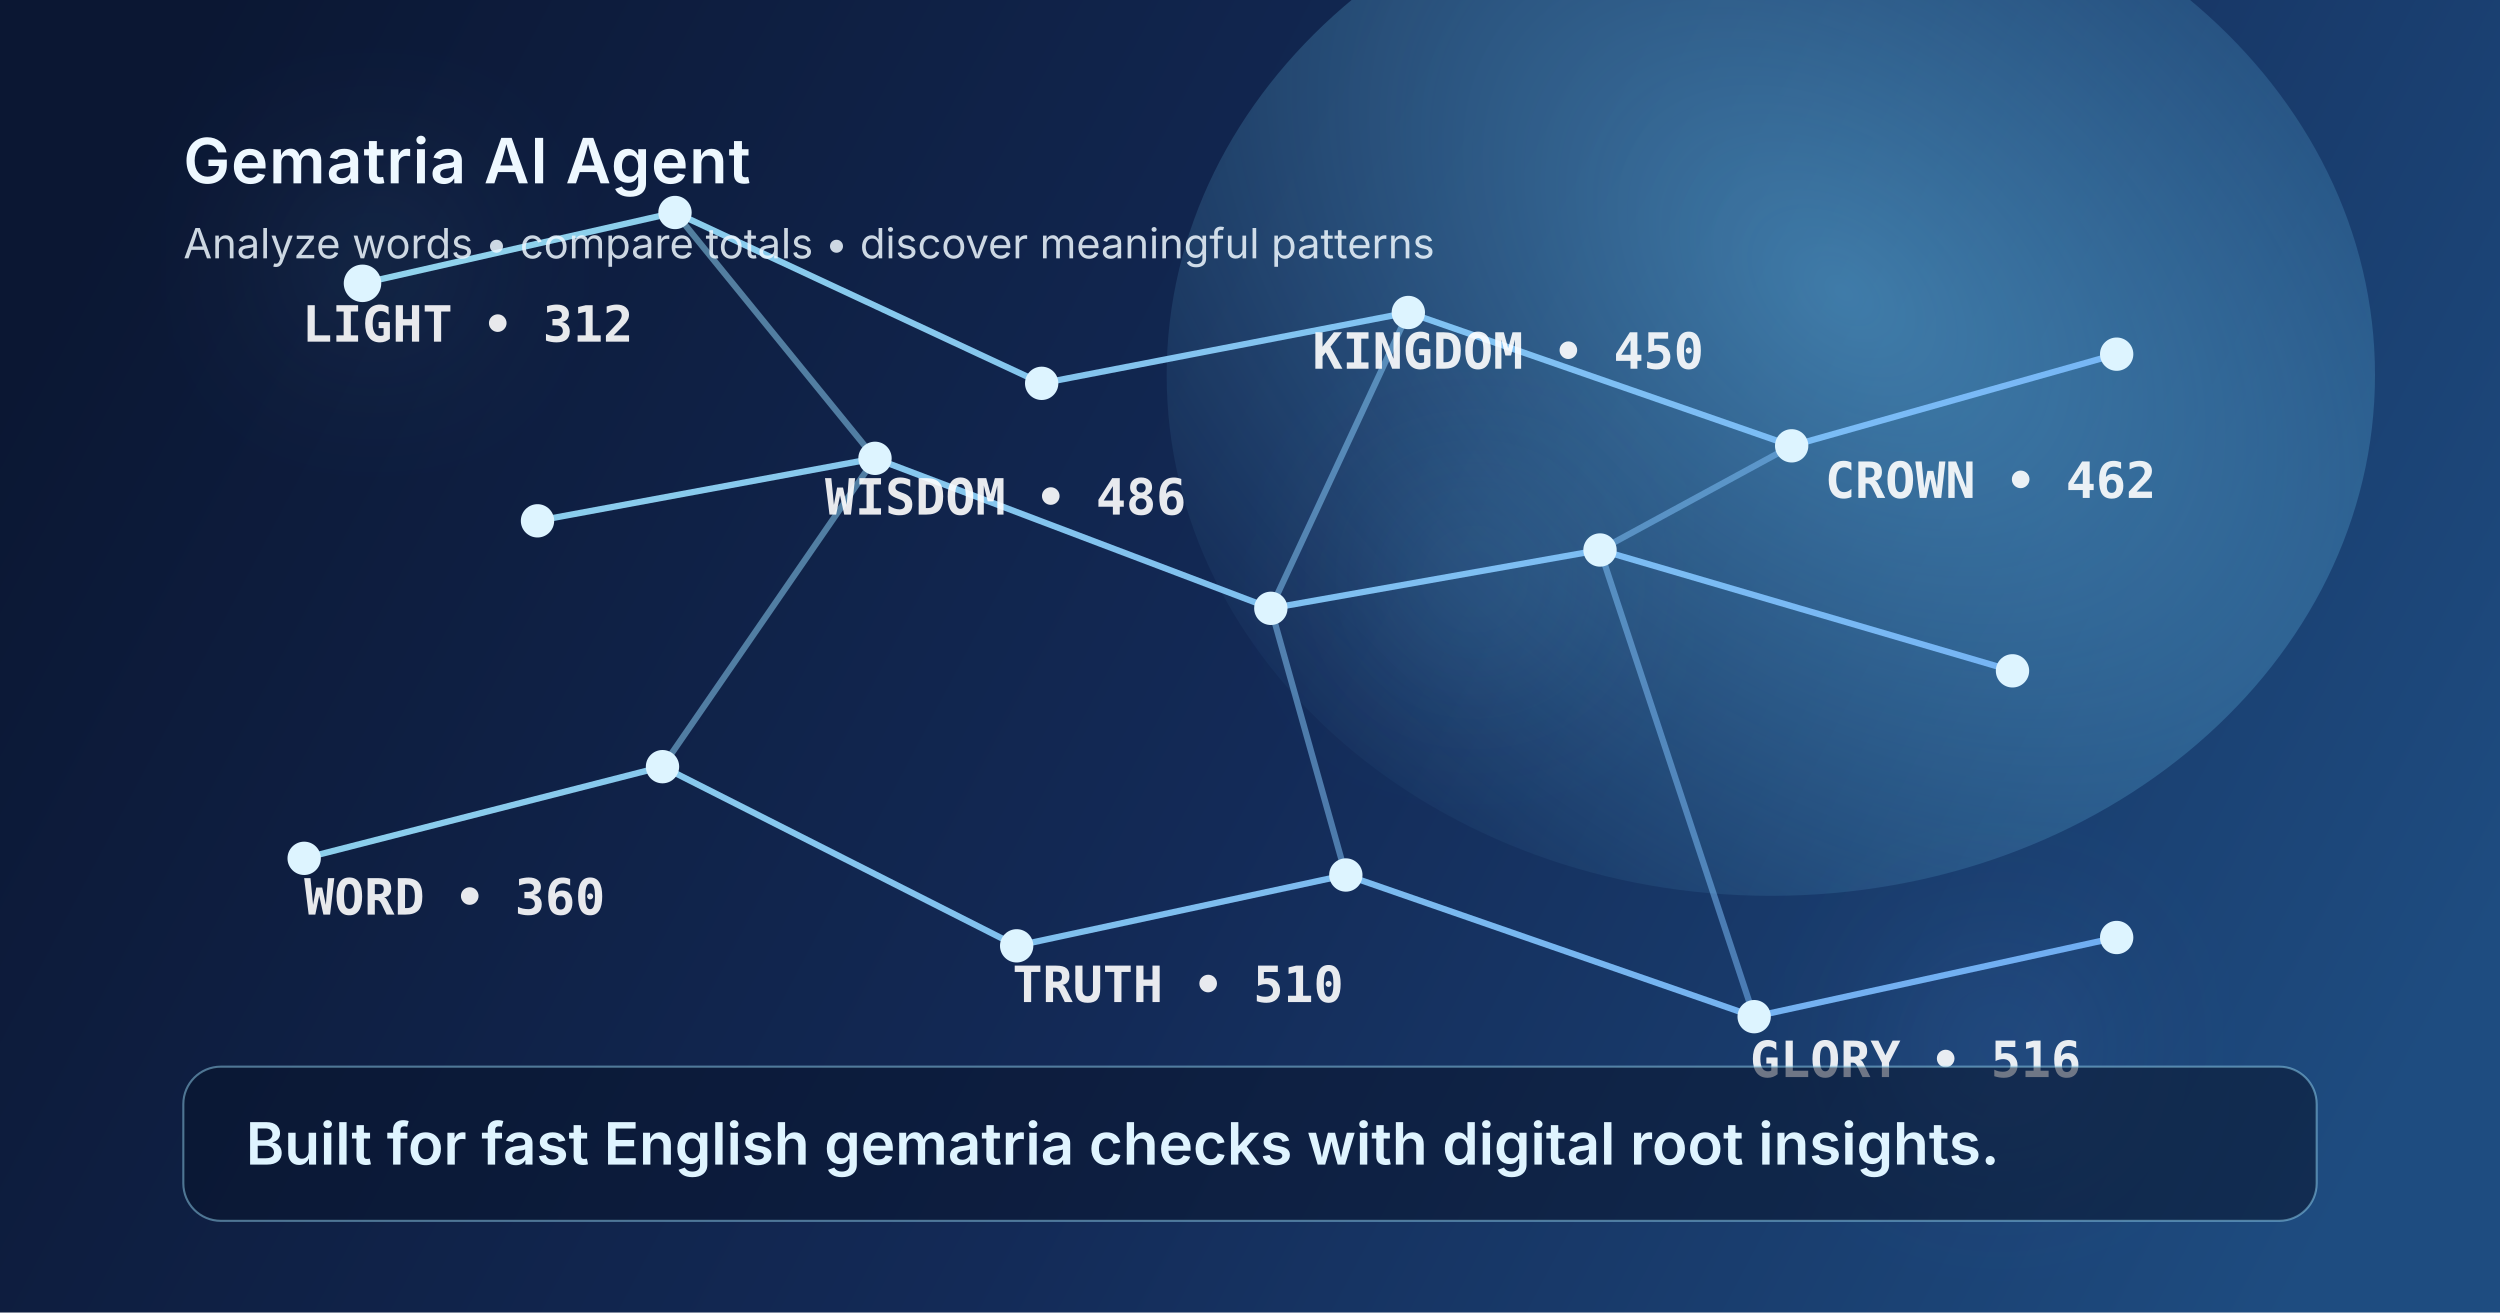
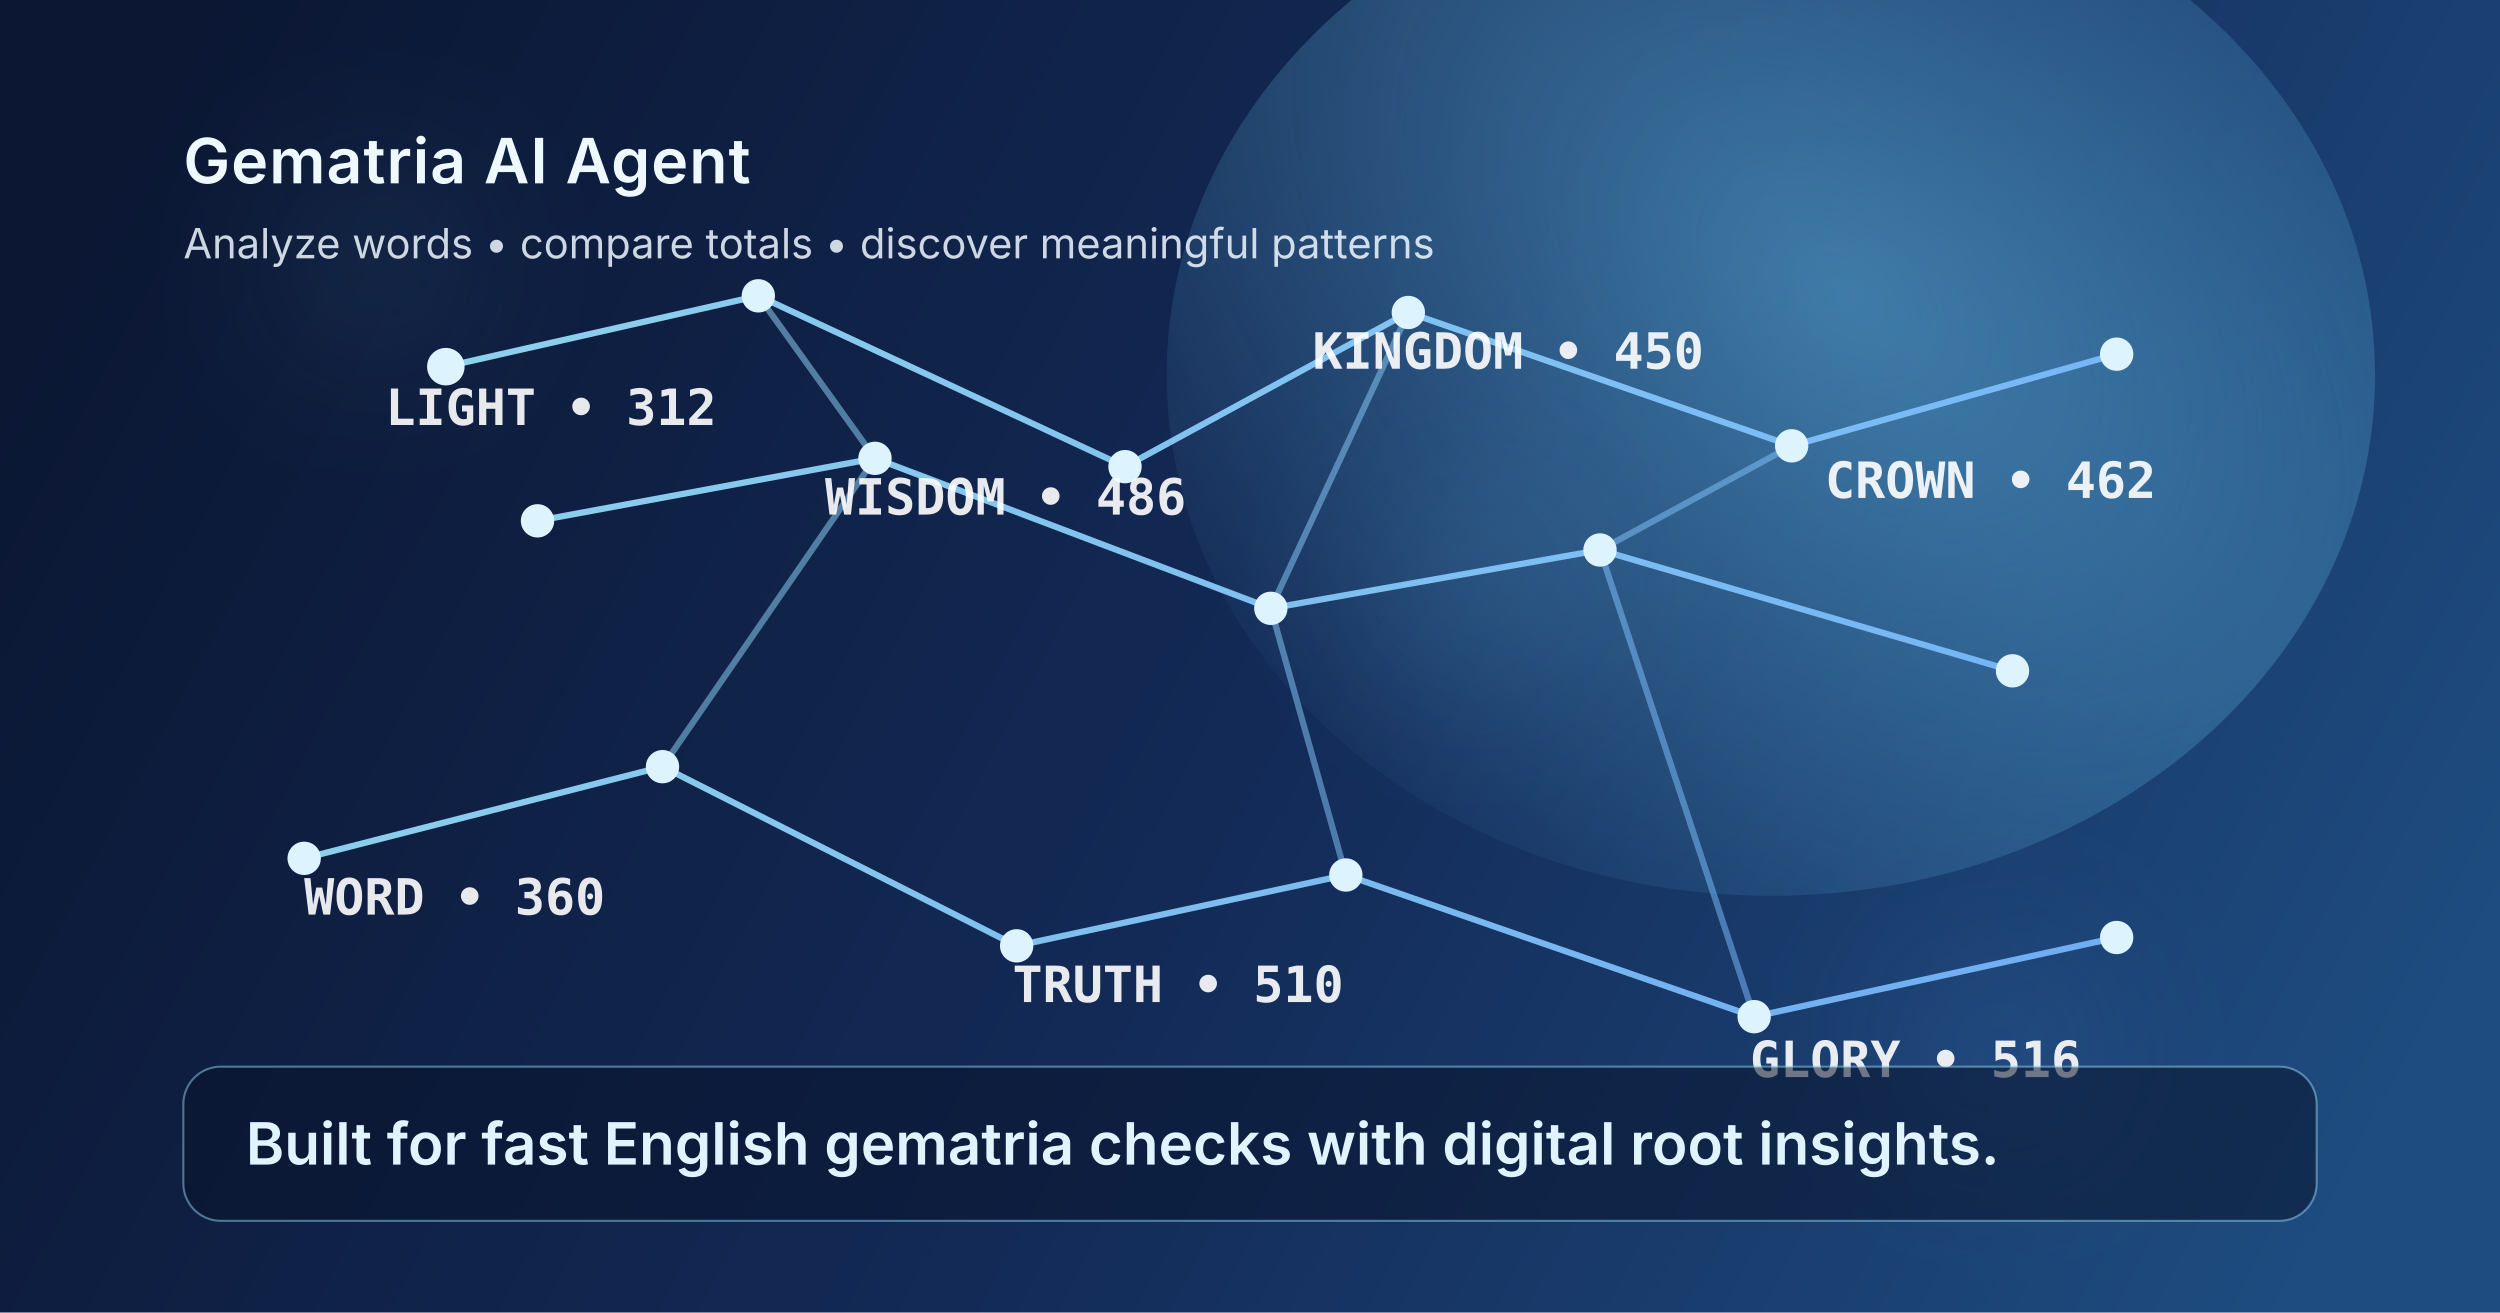
<svg xmlns="http://www.w3.org/2000/svg" width="1200" height="630" viewBox="0 0 1200 630" fill="none" role="img" aria-labelledby="title desc">
  <defs>
    <linearGradient id="bg" x1="80" y1="40" x2="1120" y2="590" gradientUnits="userSpaceOnUse">
      <stop offset="0" stop-color="#0B1733" />
      <stop offset="0.52" stop-color="#132A57" />
      <stop offset="1" stop-color="#1E4C80" />
    </linearGradient>
    <radialGradient id="glow" cx="0" cy="0" r="1" gradientUnits="userSpaceOnUse" gradientTransform="translate(885 140) rotate(129.083) scale(350 540)">
      <stop stop-color="#72D4FF" stop-opacity="0.45" />
      <stop offset="1" stop-color="#72D4FF" stop-opacity="0" />
    </radialGradient>
    <linearGradient id="line" x1="178" y1="133" x2="964" y2="510" gradientUnits="userSpaceOnUse">
      <stop stop-color="#9EE7FF" />
      <stop offset="1" stop-color="#79B9FF" />
    </linearGradient>
    <filter id="soft" x="0" y="0" width="1200" height="630" filterUnits="userSpaceOnUse" color-interpolation-filters="sRGB">
      <feGaussianBlur stdDeviation="42" />
    </filter>
  </defs>
  <rect width="1200" height="630" fill="url(#bg)" />
  <ellipse cx="850" cy="180" rx="290" ry="250" fill="url(#glow)" />
  <g opacity="0.22" filter="url(#soft)">
    <circle cx="180" cy="126" r="28" fill="#86D8FF" />
    <circle cx="960" cy="502" r="36" fill="#72A5FF" />
    <circle cx="708" cy="278" r="34" fill="#77D4FF" />
  </g>
  <g stroke="url(#line)" stroke-width="3" stroke-linecap="round" opacity="0.9">
-     <path d="M174 136L324 102L500 184L676 150L860 214L1016 170" />
+     <path d="M214 176L364 142L540 224L676 150L860 214L1016 170" />
    <path d="M258 250L420 220L610 292L768 264L966 322" />
    <path d="M146 412L318 368L488 454L646 420L842 488L1016 450" />
-     <path d="M324 102L420 220L318 368" opacity="0.55" />
+     <path d="M364 142L420 220L318 368" opacity="0.55" />
    <path d="M676 150L610 292L646 420" opacity="0.55" />
    <path d="M860 214L768 264L842 488" opacity="0.55" />
  </g>
  <g fill="#DDF4FF">
-     <circle cx="174" cy="136" r="9" />
-     <circle cx="324" cy="102" r="8" />
-     <circle cx="500" cy="184" r="8" />
+     <circle cx="214" cy="176" r="9" />
+     <circle cx="364" cy="142" r="8" />
+     <circle cx="540" cy="224" r="8" />
    <circle cx="676" cy="150" r="8" />
    <circle cx="860" cy="214" r="8" />
    <circle cx="1016" cy="170" r="8" />
    <circle cx="258" cy="250" r="8" />
    <circle cx="420" cy="220" r="8" />
    <circle cx="610" cy="292" r="8" />
    <circle cx="768" cy="264" r="8" />
    <circle cx="966" cy="322" r="8" />
    <circle cx="146" cy="412" r="8" />
    <circle cx="318" cy="368" r="8" />
    <circle cx="488" cy="454" r="8" />
    <circle cx="646" cy="420" r="8" />
    <circle cx="842" cy="488" r="8" />
    <circle cx="1016" cy="450" r="8" />
  </g>
  <g font-family="Inter, Segoe UI, Arial, sans-serif" fill="#EEF8FF">
    <text x="88" y="88" font-size="30" font-weight="600" letter-spacing="0.5">Gematria AI Agent</text>
    <text x="88" y="124" font-size="20" opacity="0.85">Analyze words • compare totals • discover meaningful patterns</text>
  </g>
  <g font-family="JetBrains Mono, Consolas, monospace" font-size="24" font-weight="700" fill="#FFFFFF" opacity="0.9">
-     <text x="145" y="164">LIGHT • 312</text>
+     <text x="185" y="204">LIGHT • 312</text>
    <text x="396" y="247">WISDOM • 486</text>
    <text x="630" y="177">KINGDOM • 450</text>
    <text x="876" y="239">CROWN • 462</text>
    <text x="146" y="439">WORD • 360</text>
    <text x="486" y="481">TRUTH • 510</text>
    <text x="840" y="517">GLORY • 516</text>
  </g>
  <rect x="88" y="512" width="1024" height="74" rx="18" fill="rgba(9,20,44,0.54)" stroke="rgba(160,229,255,0.45)" />
  <text x="118" y="559" font-family="Inter, Segoe UI, Arial, sans-serif" font-size="28" font-weight="600" fill="#DFF4FF">Built for fast English gematria checks with digital root insights.</text>
</svg>
